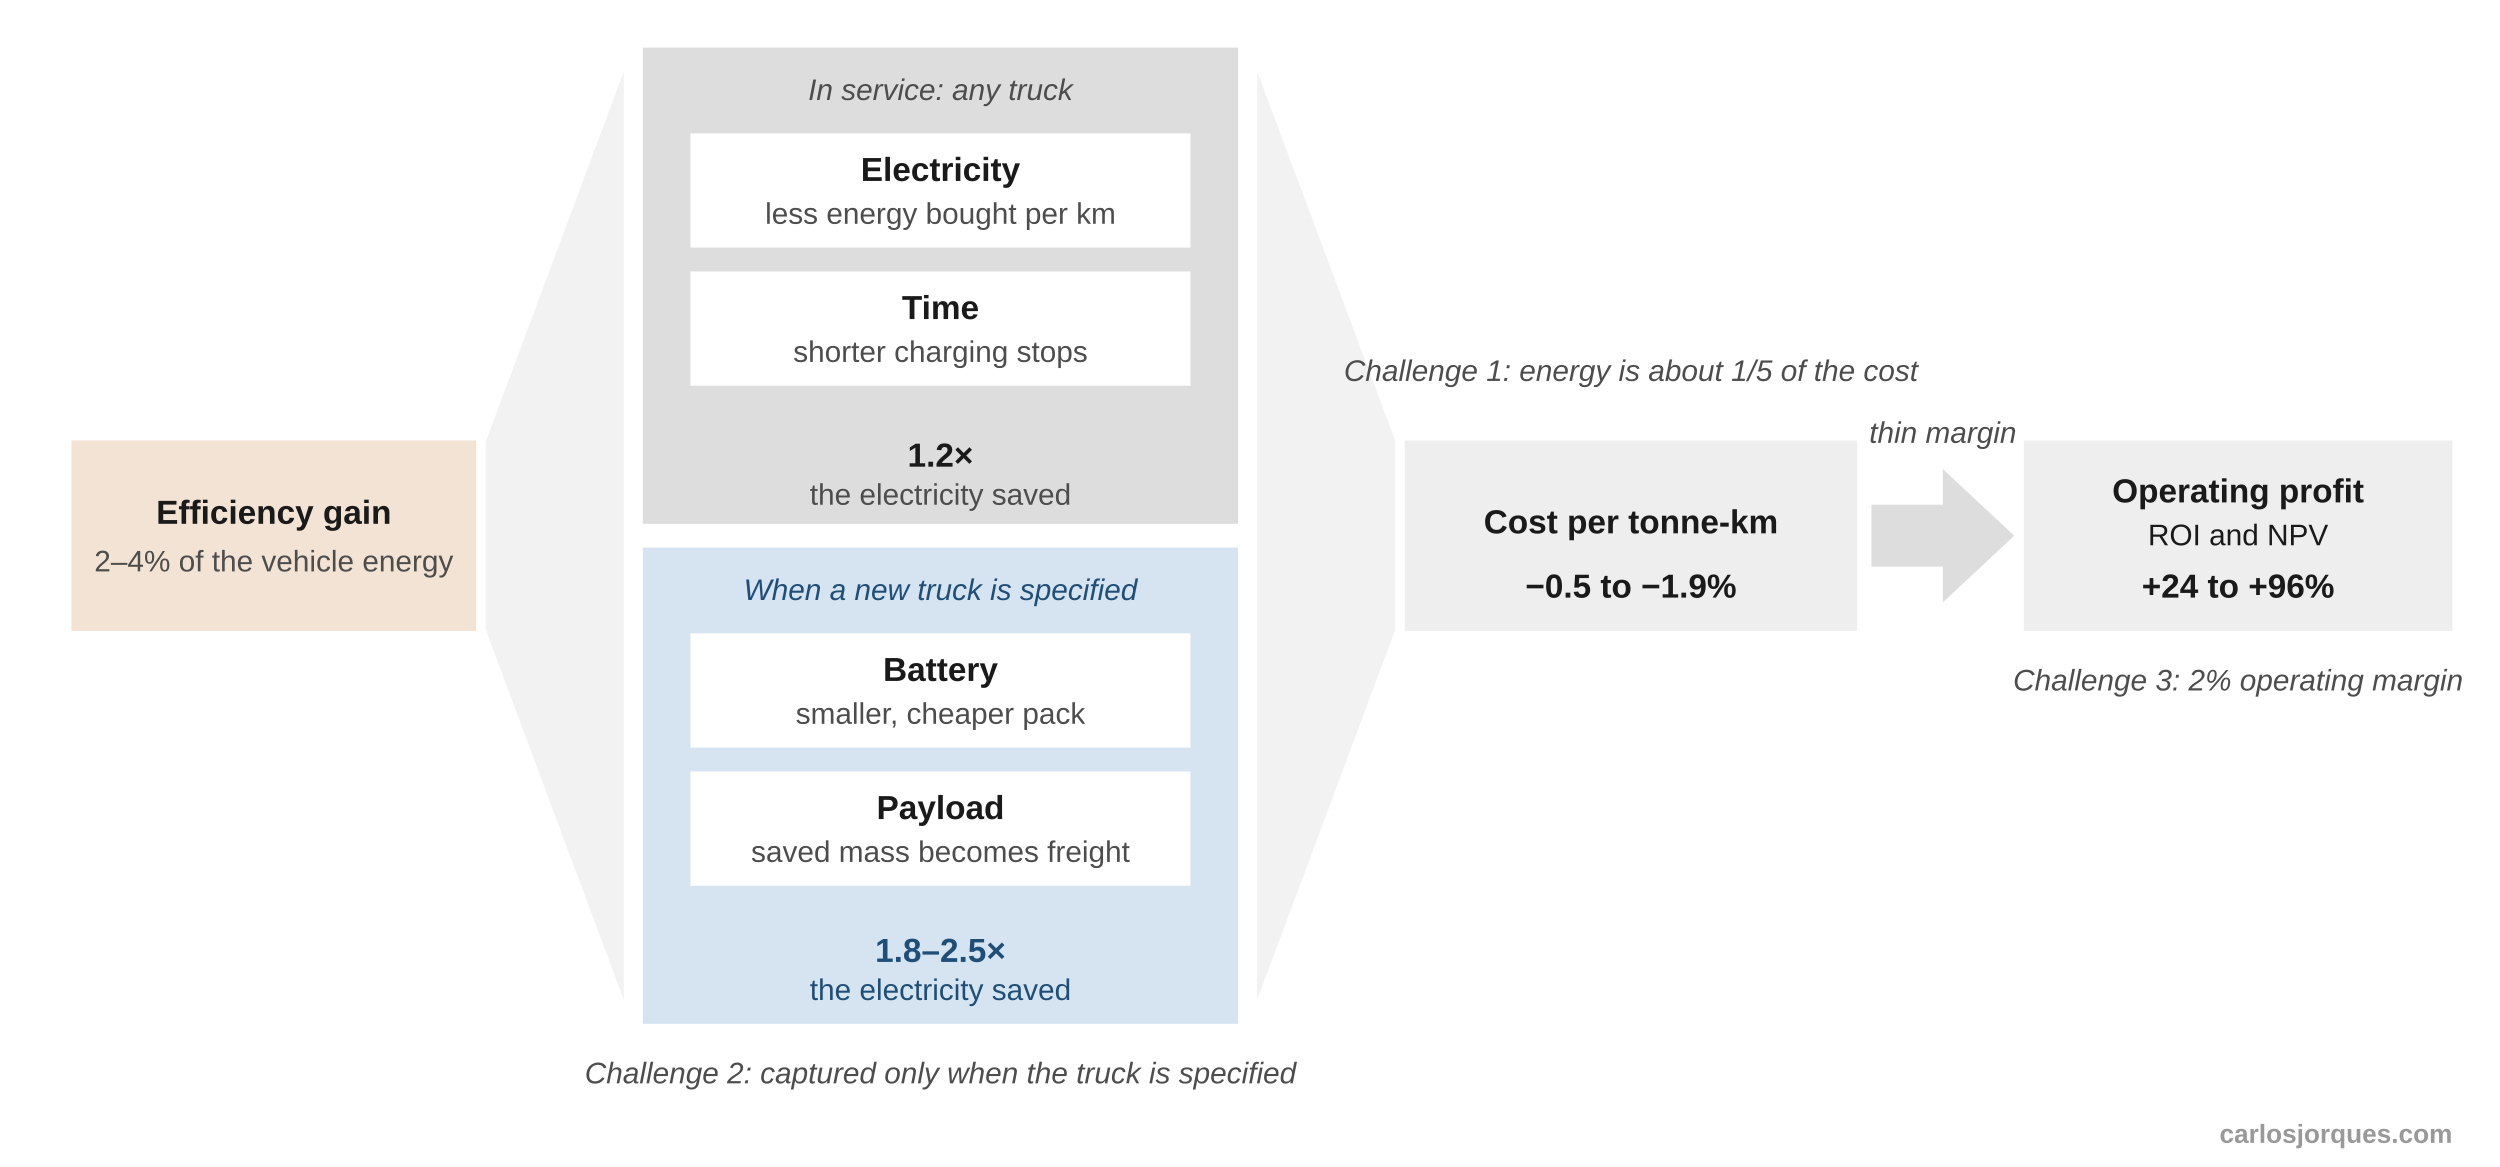
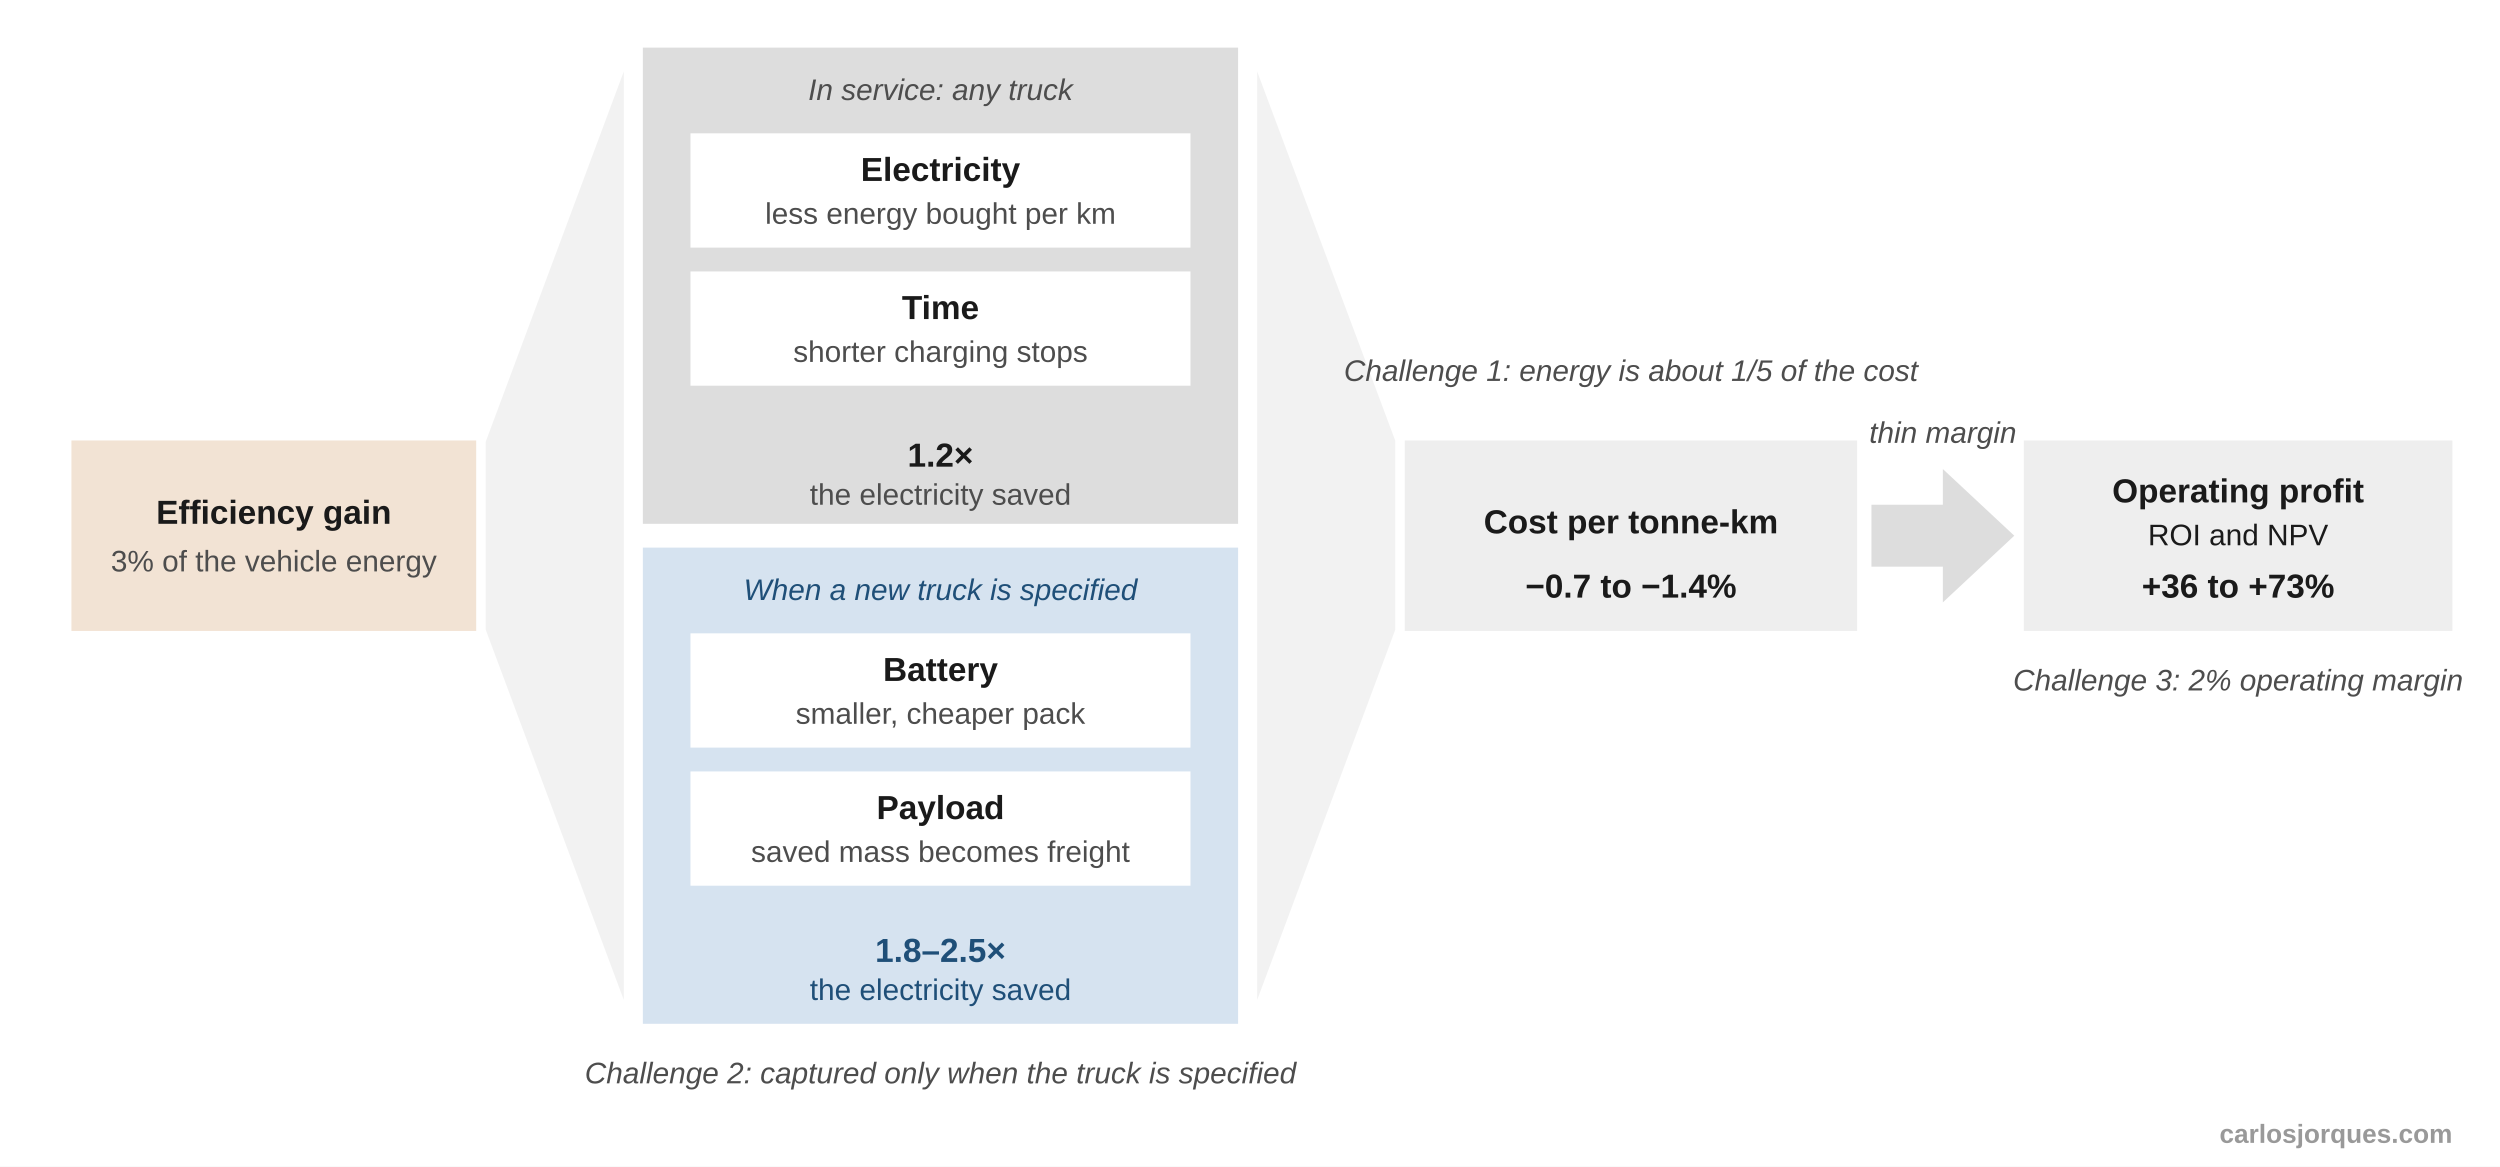
<svg xmlns="http://www.w3.org/2000/svg" width="1050" height="490" viewBox="0 0 1050 490" font-family="Calibri, Arial, Helvetica, sans-serif" version="1.1" id="svg135957">
  <defs id="defs135869">
    <marker id="ak" viewBox="0 0 10 10" refX="9" refY="5" markerWidth="7" markerHeight="7" orient="auto">
      <path d="M0,0 L10,5 L0,10 z" fill="#4d4d4d" id="path135863" />
    </marker>
    <marker id="ao" viewBox="0 0 10 10" refX="9" refY="5" markerWidth="7" markerHeight="7" orient="auto">
      <path d="M0,0 L10,5 L0,10 z" fill="#d98c2b" id="path135866" />
    </marker>
  </defs>
  <rect width="1050" height="490" fill="#ffffff" id="rect135871" />
  <rect x="30" y="185" width="170" height="80" fill="#f2e3d4" stroke="#d98c2b" stroke-width="1.5" id="rect135873" style="stroke:none" />
  <text x="115" y="220" text-anchor="middle" font-size="14px" font-weight="bold" fill="#1a1a1a" id="text135875">Efficiency gain</text>
-   <text x="115" y="240" text-anchor="middle" font-size="12.5px" fill="#4d4d4d" id="text135877">2–4% of the vehicle energy</text>
+   <text x="115" y="240" text-anchor="middle" font-size="12.5px" fill="#4d4d4d" id="text135877">3% of the vehicle energy</text>
  <path d="M 204,185.528 262,30 V 420 L 204,264.472 Z" fill="#dddddd" id="path135879" style="fill:#f2f2f2;fill-opacity:1" />
  <rect x="270" y="20" width="250" height="200" fill="#f2f2f2" id="rect135881" style="fill:#dddddd;fill-opacity:1" />
  <text x="395" y="42" text-anchor="middle" font-size="12.5px" font-style="italic" fill="#4d4d4d" id="text135883">In service: any truck</text>
  <rect x="270" y="230" width="250" height="200" fill="#d6e3f0" id="rect135885" />
  <text x="395" y="252" text-anchor="middle" font-size="12.5px" font-style="italic" fill="#1f4f78" id="text135887">When a new truck is specified</text>
  <g fill="#ffffff" id="g135897">
    <rect x="290" y="56" width="210" height="48" id="rect135889" />
    <rect x="290" y="114" width="210" height="48" id="rect135891" />
    <rect x="290" y="266" width="210" height="48" id="rect135893" />
    <rect x="290" y="324" width="210" height="48" id="rect135895" />
  </g>
  <g text-anchor="middle" fill="#1a1a1a" id="g135923">
    <text x="395" y="76" font-size="14px" font-weight="bold" id="text135899">Electricity</text>
    <text x="395" y="94" font-size="12.5px" fill="#4d4d4d" id="text135901">less energy bought per km</text>
    <text x="395" y="134" font-size="14px" font-weight="bold" id="text135903">Time</text>
    <text x="395" y="152" font-size="12.5px" fill="#4d4d4d" id="text135905">shorter charging stops</text>
    <text x="395" y="286" font-size="14px" font-weight="bold" id="text135907">Battery</text>
    <text x="395" y="304" font-size="12.5px" fill="#4d4d4d" id="text135909">smaller, cheaper pack</text>
    <text x="395" y="344" font-size="14px" font-weight="bold" id="text135911">Payload</text>
    <text x="395" y="362" font-size="12.5px" fill="#4d4d4d" id="text135913">saved mass becomes freight</text>
    <text x="395" y="196" font-size="14px" font-weight="bold" id="text135915">1.2×</text>
    <text x="395" y="212" font-size="12.5px" fill="#4d4d4d" id="text135917">the electricity saved</text>
    <text x="395" y="404" font-size="14px" font-weight="bold" fill="#1f4f78" id="text135919">1.8–2.5×</text>
    <text x="395" y="420" font-size="12.5px" fill="#1f4f78" id="text135921">the electricity saved</text>
  </g>
  <path d="m 528,30 58,155.062 v 79.444 L 528,420 Z" fill="#dddddd" id="path135925" style="fill:#f2f2f2;fill-opacity:1" />
  <rect x="590" y="185" width="190" height="80" fill="#eeeeee" id="rect135927" />
  <text x="685" y="224" text-anchor="middle" font-size="14px" font-weight="bold" fill="#1a1a1a" id="text135929">Cost per tonne-km</text>
-   <text x="685" y="251" text-anchor="middle" font-size="14px" font-weight="bold" fill="#1a1a1a" id="text135933">−0.5 to −1.9%</text>
+   <text x="685" y="251" text-anchor="middle" font-size="14px" font-weight="bold" fill="#1a1a1a" id="text135933">−0.7 to −1.4%</text>
  <path d="M786,212 L816,212 L816,197 L846,225 L816,253 L816,238 L786,238 Z" fill="#dddddd" id="path135935" />
  <text x="816" y="186" text-anchor="middle" font-size="12.5px" font-style="italic" fill="#4d4d4d" id="text135937">thin margin</text>
  <rect x="850" y="185" width="180" height="80" fill="#eeeeee" id="rect135939" />
  <text x="940" y="211" text-anchor="middle" font-size="14px" font-weight="bold" fill="#1a1a1a" id="text135941">Operating profit</text>
  <text x="940" y="229" text-anchor="middle" font-size="12.5px" fill="#1a1a1a" id="text135943">ROI and NPV</text>
-   <text x="940" y="251" text-anchor="middle" font-size="14px" font-weight="bold" fill="#1a1a1a" id="text135945">+24 to +96%</text>
+   <text x="940" y="251" text-anchor="middle" font-size="14px" font-weight="bold" fill="#1a1a1a" id="text135945">+36 to +73%</text>
  <g font-size="12.5px" font-style="italic" fill="#4d4d4d" text-anchor="middle" id="g135953">
    <text x="685" y="160" id="text135947">Challenge 1: energy is about 1/5 of the cost</text>
    <text x="395" y="455" id="text135949">Challenge 2: captured only when the truck is specified</text>
    <text x="940" y="290" id="text135951">Challenge 3: 2% operating margin</text>
  </g>
  <text x="1030" y="480" text-anchor="end" font-size="11px" font-weight="bold" fill="#999999" id="text135955">carlosjorques.com</text>
</svg>
